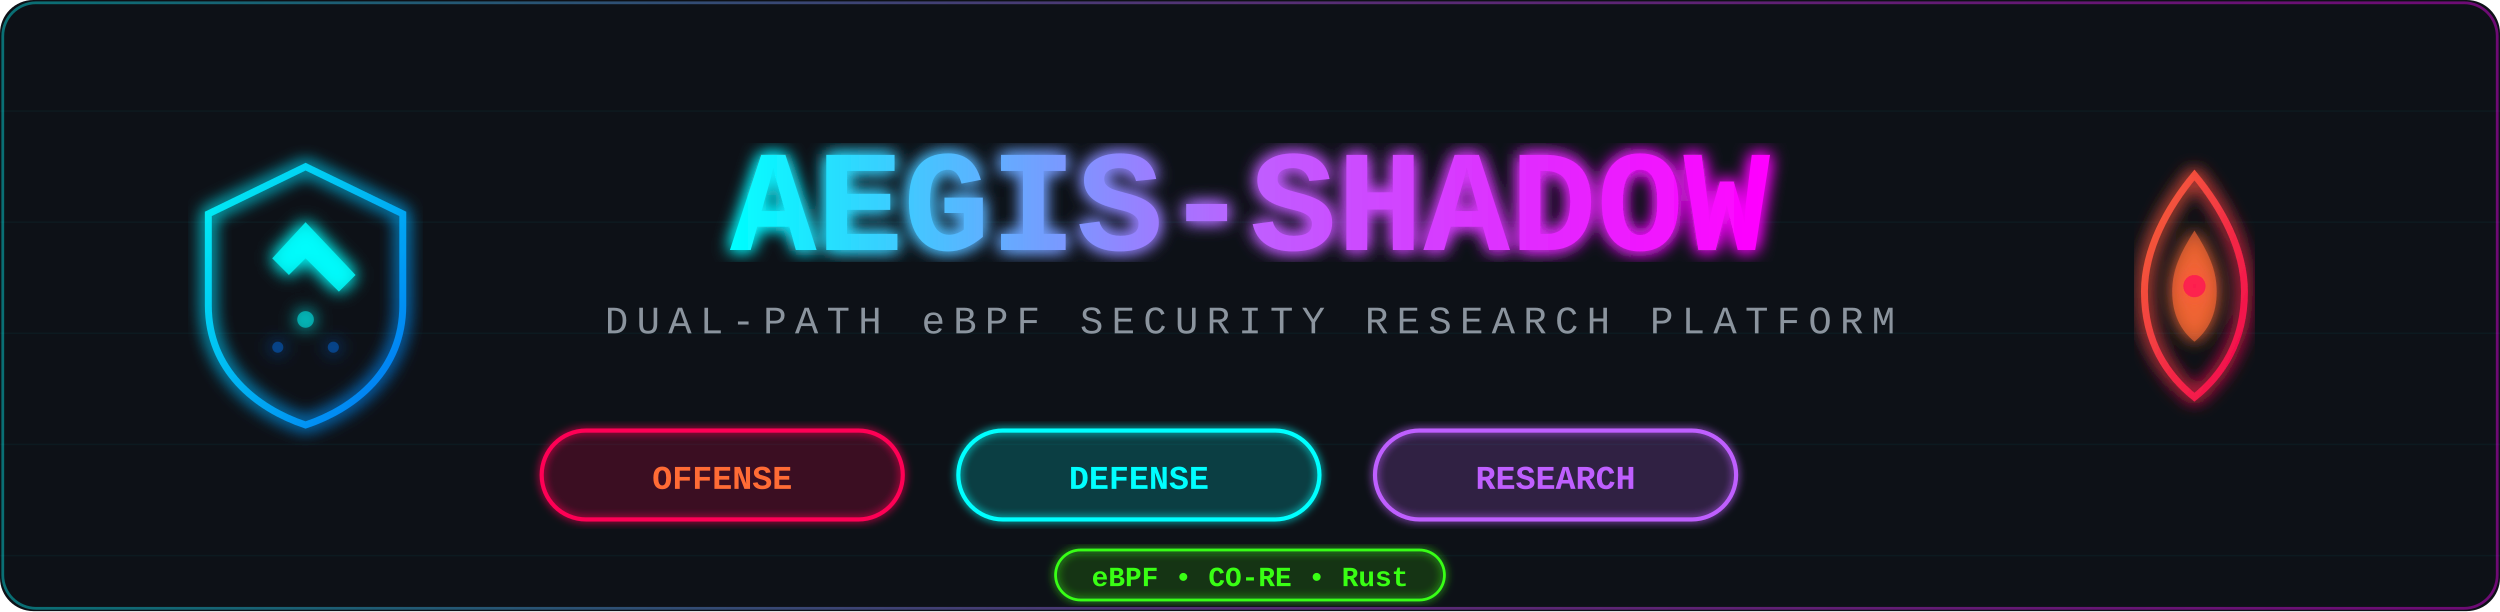
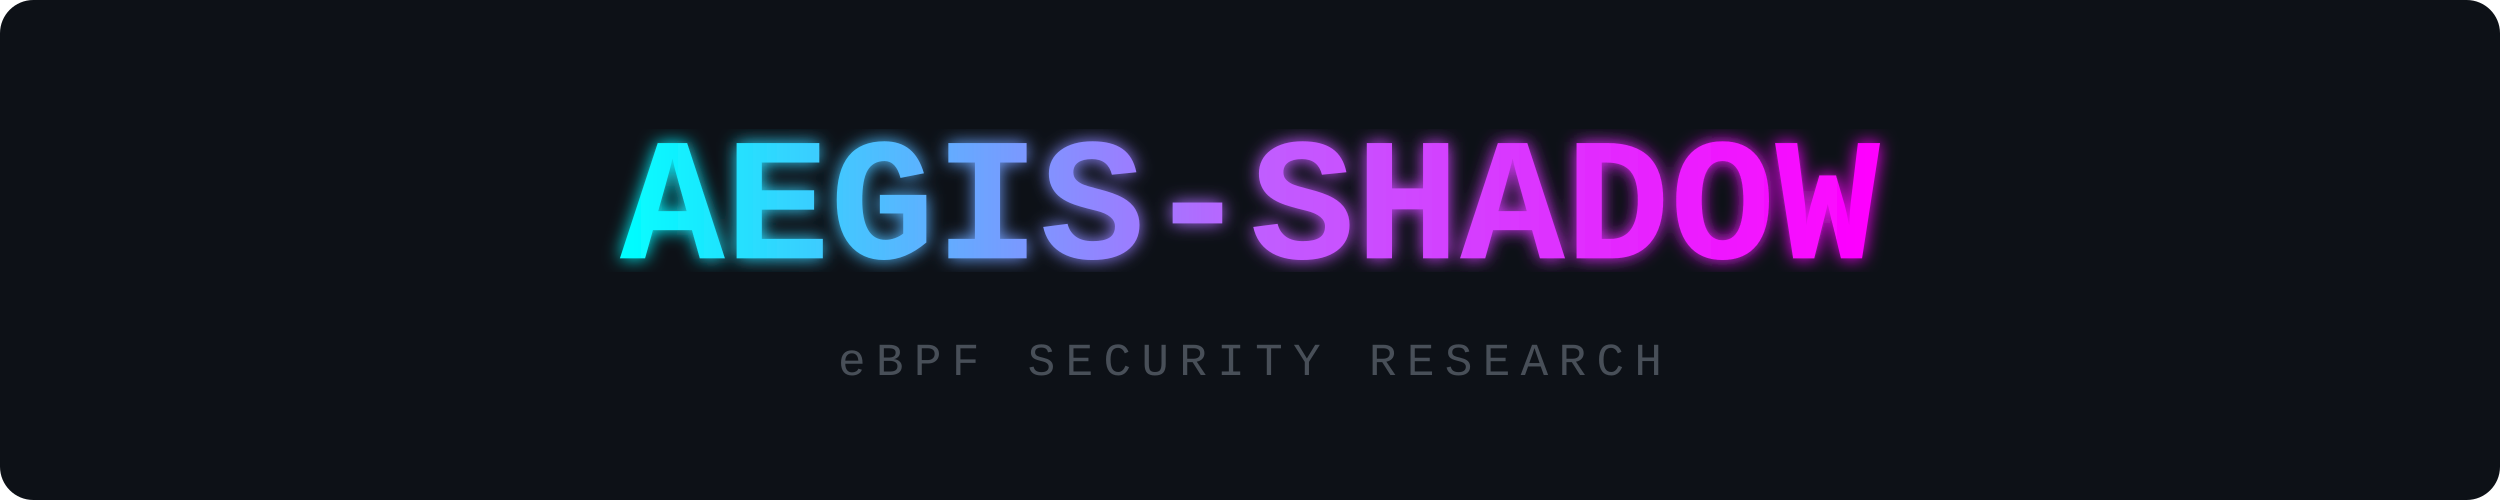
- <svg xmlns="http://www.w3.org/2000/svg" viewBox="0 0 900 220">
+ <svg xmlns="http://www.w3.org/2000/svg" viewBox="0 0 600 120">
  <defs>
    <linearGradient id="titleGrad" x1="0%" y1="0%" x2="100%" y2="0%">
      <stop offset="0%" stop-color="#00ffff" />
      <stop offset="50%" stop-color="#bf5fff" />
      <stop offset="100%" stop-color="#ff00ff" />
    </linearGradient>
-     <linearGradient id="offenseGrad" x1="0%" y1="0%" x2="100%" y2="100%">
-       <stop offset="0%" stop-color="#ff6b35" />
-       <stop offset="100%" stop-color="#ff0055" />
-     </linearGradient>
-     <linearGradient id="defenseGrad" x1="0%" y1="0%" x2="100%" y2="100%">
-       <stop offset="0%" stop-color="#00ffff" />
-       <stop offset="100%" stop-color="#0077ff" />
-     </linearGradient>
-     <filter id="neonGlow">
-       <feGaussianBlur stdDeviation="3" result="blur" />
-       <feMerge>
-         <feMergeNode in="blur" />
-         <feMergeNode in="blur" />
-         <feMergeNode in="SourceGraphic" />
-       </feMerge>
-     </filter>
-     <filter id="softGlow">
+     <filter id="glow">
      <feGaussianBlur stdDeviation="2" result="blur" />
      <feMerge>
        <feMergeNode in="blur" />
        <feMergeNode in="SourceGraphic" />
      </feMerge>
    </filter>
-     <filter id="subtleGlow">
-       <feGaussianBlur stdDeviation="1.5" result="blur" />
-       <feMerge>
-         <feMergeNode in="blur" />
-         <feMergeNode in="SourceGraphic" />
-       </feMerge>
-     </filter>
  </defs>
-   <rect width="900" height="220" fill="#0d1117" rx="12" />
-   <g opacity="0.04">
-     <line x1="0" y1="40" x2="900" y2="40" stroke="#00ffff" stroke-width="0.5" />
-     <line x1="0" y1="80" x2="900" y2="80" stroke="#00ffff" stroke-width="0.5" />
-     <line x1="0" y1="120" x2="900" y2="120" stroke="#00ffff" stroke-width="0.5" />
-     <line x1="0" y1="160" x2="900" y2="160" stroke="#00ffff" stroke-width="0.5" />
-     <line x1="0" y1="200" x2="900" y2="200" stroke="#00ffff" stroke-width="0.5" />
-   </g>
-   <rect width="898" height="218" x="1" y="1" fill="none" stroke="url(#titleGrad)" stroke-width="1" rx="12" opacity="0.4" />
-   <g transform="translate(70, 55)" filter="url(#neonGlow)">
-     <path d="M 40 5 L 5 22 L 5 55 C 5 78 22 92 40 98 C 58 92 75 78 75 55 L 75 22 Z" fill="none" stroke="url(#defenseGrad)" stroke-width="2.5" opacity="0.9" />
-     <path d="M 40 25 L 28 38 L 34 44 L 40 38 L 52 50 L 58 44 Z" fill="#00ffff" opacity="0.8" />
-     <circle cx="40" cy="60" r="3" fill="#00ffff" opacity="0.5" />
-     <circle cx="30" cy="70" r="2" fill="#0077ff" opacity="0.4" />
-     <circle cx="50" cy="70" r="2" fill="#0077ff" opacity="0.4" />
-   </g>
-   <g transform="translate(750, 55)" filter="url(#neonGlow)">
-     <path d="M 40 8 C 30 20 22 35 22 50 C 22 68 30 80 40 88 C 50 80 58 68 58 50 C 58 35 50 20 40 8 Z" fill="none" stroke="url(#offenseGrad)" stroke-width="2.5" opacity="0.9" />
-     <path d="M 40 28 C 35 36 32 42 32 50 C 32 58 35 64 40 68 C 45 64 48 58 48 50 C 48 42 45 36 40 28 Z" fill="#ff6b35" opacity="0.6" />
-     <circle cx="40" cy="48" r="4" fill="#ff0055" opacity="0.7" />
-   </g>
-   <text x="450" y="90" font-family="'Courier New', 'Fira Code', monospace" font-size="52" font-weight="bold" text-anchor="middle" fill="url(#titleGrad)" filter="url(#neonGlow)">
-     AEGIS-SHADOW
-   </text>
-   <text x="450" y="120" font-family="'Courier New', monospace" font-size="14" text-anchor="middle" fill="#8b949e" letter-spacing="3">
-     DUAL-PATH eBPF SECURITY RESEARCH PLATFORM
-   </text>
-   <line x1="250" y1="140" x2="650" y2="140" stroke="url(#titleGrad)" stroke-width="0.5" opacity="0.4" />
-   <g transform="translate(195, 155)">
-     <rect x="0" y="0" width="130" height="32" rx="16" fill="#ff0055" fill-opacity="0.1" stroke="#ff0055" stroke-width="1.5" filter="url(#subtleGlow)" />
-     <text x="65" y="21" font-family="'Courier New', monospace" font-size="12" font-weight="bold" text-anchor="middle" fill="#ff6b35">OFFENSE</text>
-     <rect x="150" y="0" width="130" height="32" rx="16" fill="#00ffff" fill-opacity="0.1" stroke="#00ffff" stroke-width="1.5" filter="url(#subtleGlow)" />
-     <text x="215" y="21" font-family="'Courier New', monospace" font-size="12" font-weight="bold" text-anchor="middle" fill="#00ffff">DEFENSE</text>
-     <rect x="300" y="0" width="130" height="32" rx="16" fill="#bf5fff" fill-opacity="0.1" stroke="#bf5fff" stroke-width="1.5" filter="url(#subtleGlow)" />
-     <text x="365" y="21" font-family="'Courier New', monospace" font-size="12" font-weight="bold" text-anchor="middle" fill="#bf5fff">RESEARCH</text>
-   </g>
-   <g transform="translate(380, 198)">
-     <rect x="0" y="0" width="140" height="18" rx="9" fill="#39ff14" fill-opacity="0.08" stroke="#39ff14" stroke-width="1" filter="url(#subtleGlow)" />
-     <text x="70" y="13" font-family="'Courier New', monospace" font-size="10" font-weight="bold" text-anchor="middle" fill="#39ff14">eBPF • CO-RE • Rust</text>
-   </g>
+   <rect width="600" height="120" fill="#0d1117" rx="8" />
+   <text x="300" y="62" font-family="'Courier New', monospace" font-size="42" font-weight="bold" text-anchor="middle" fill="url(#titleGrad)" filter="url(#glow)">AEGIS-SHADOW</text>
+   <text x="300" y="90" font-family="'Courier New', monospace" font-size="11" text-anchor="middle" fill="#484f58" letter-spacing="2.5">eBPF SECURITY RESEARCH</text>
</svg>
